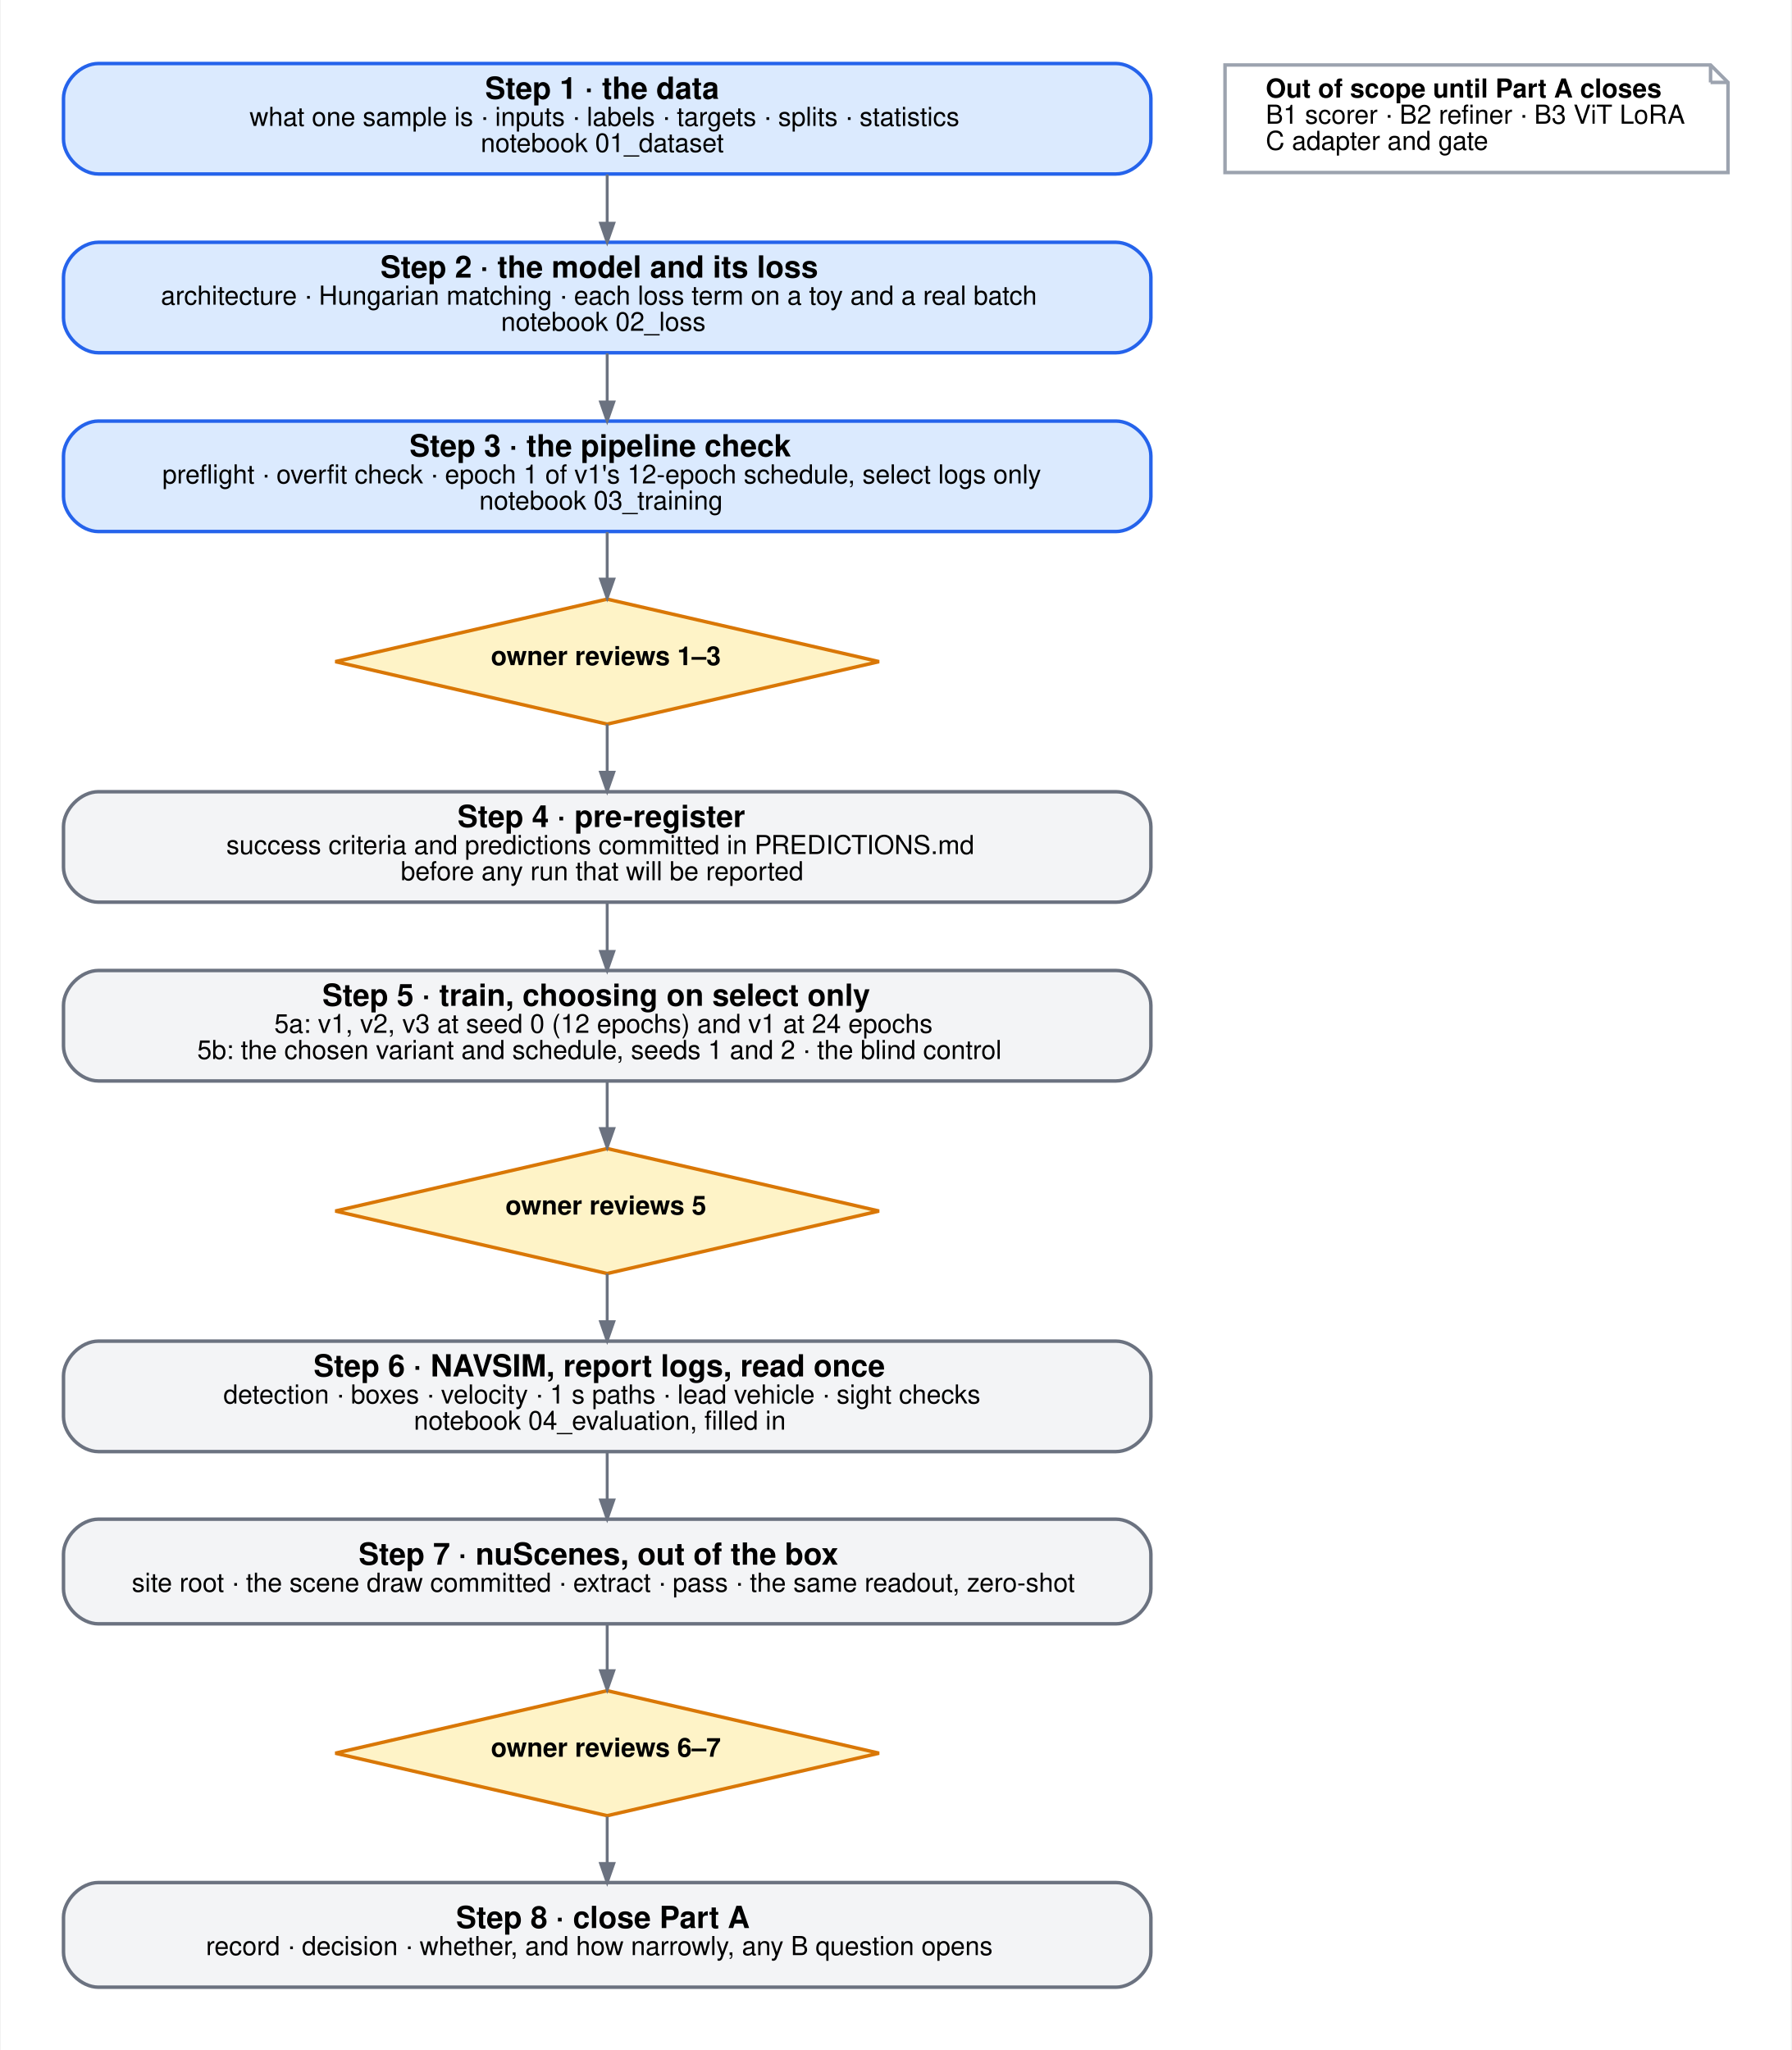
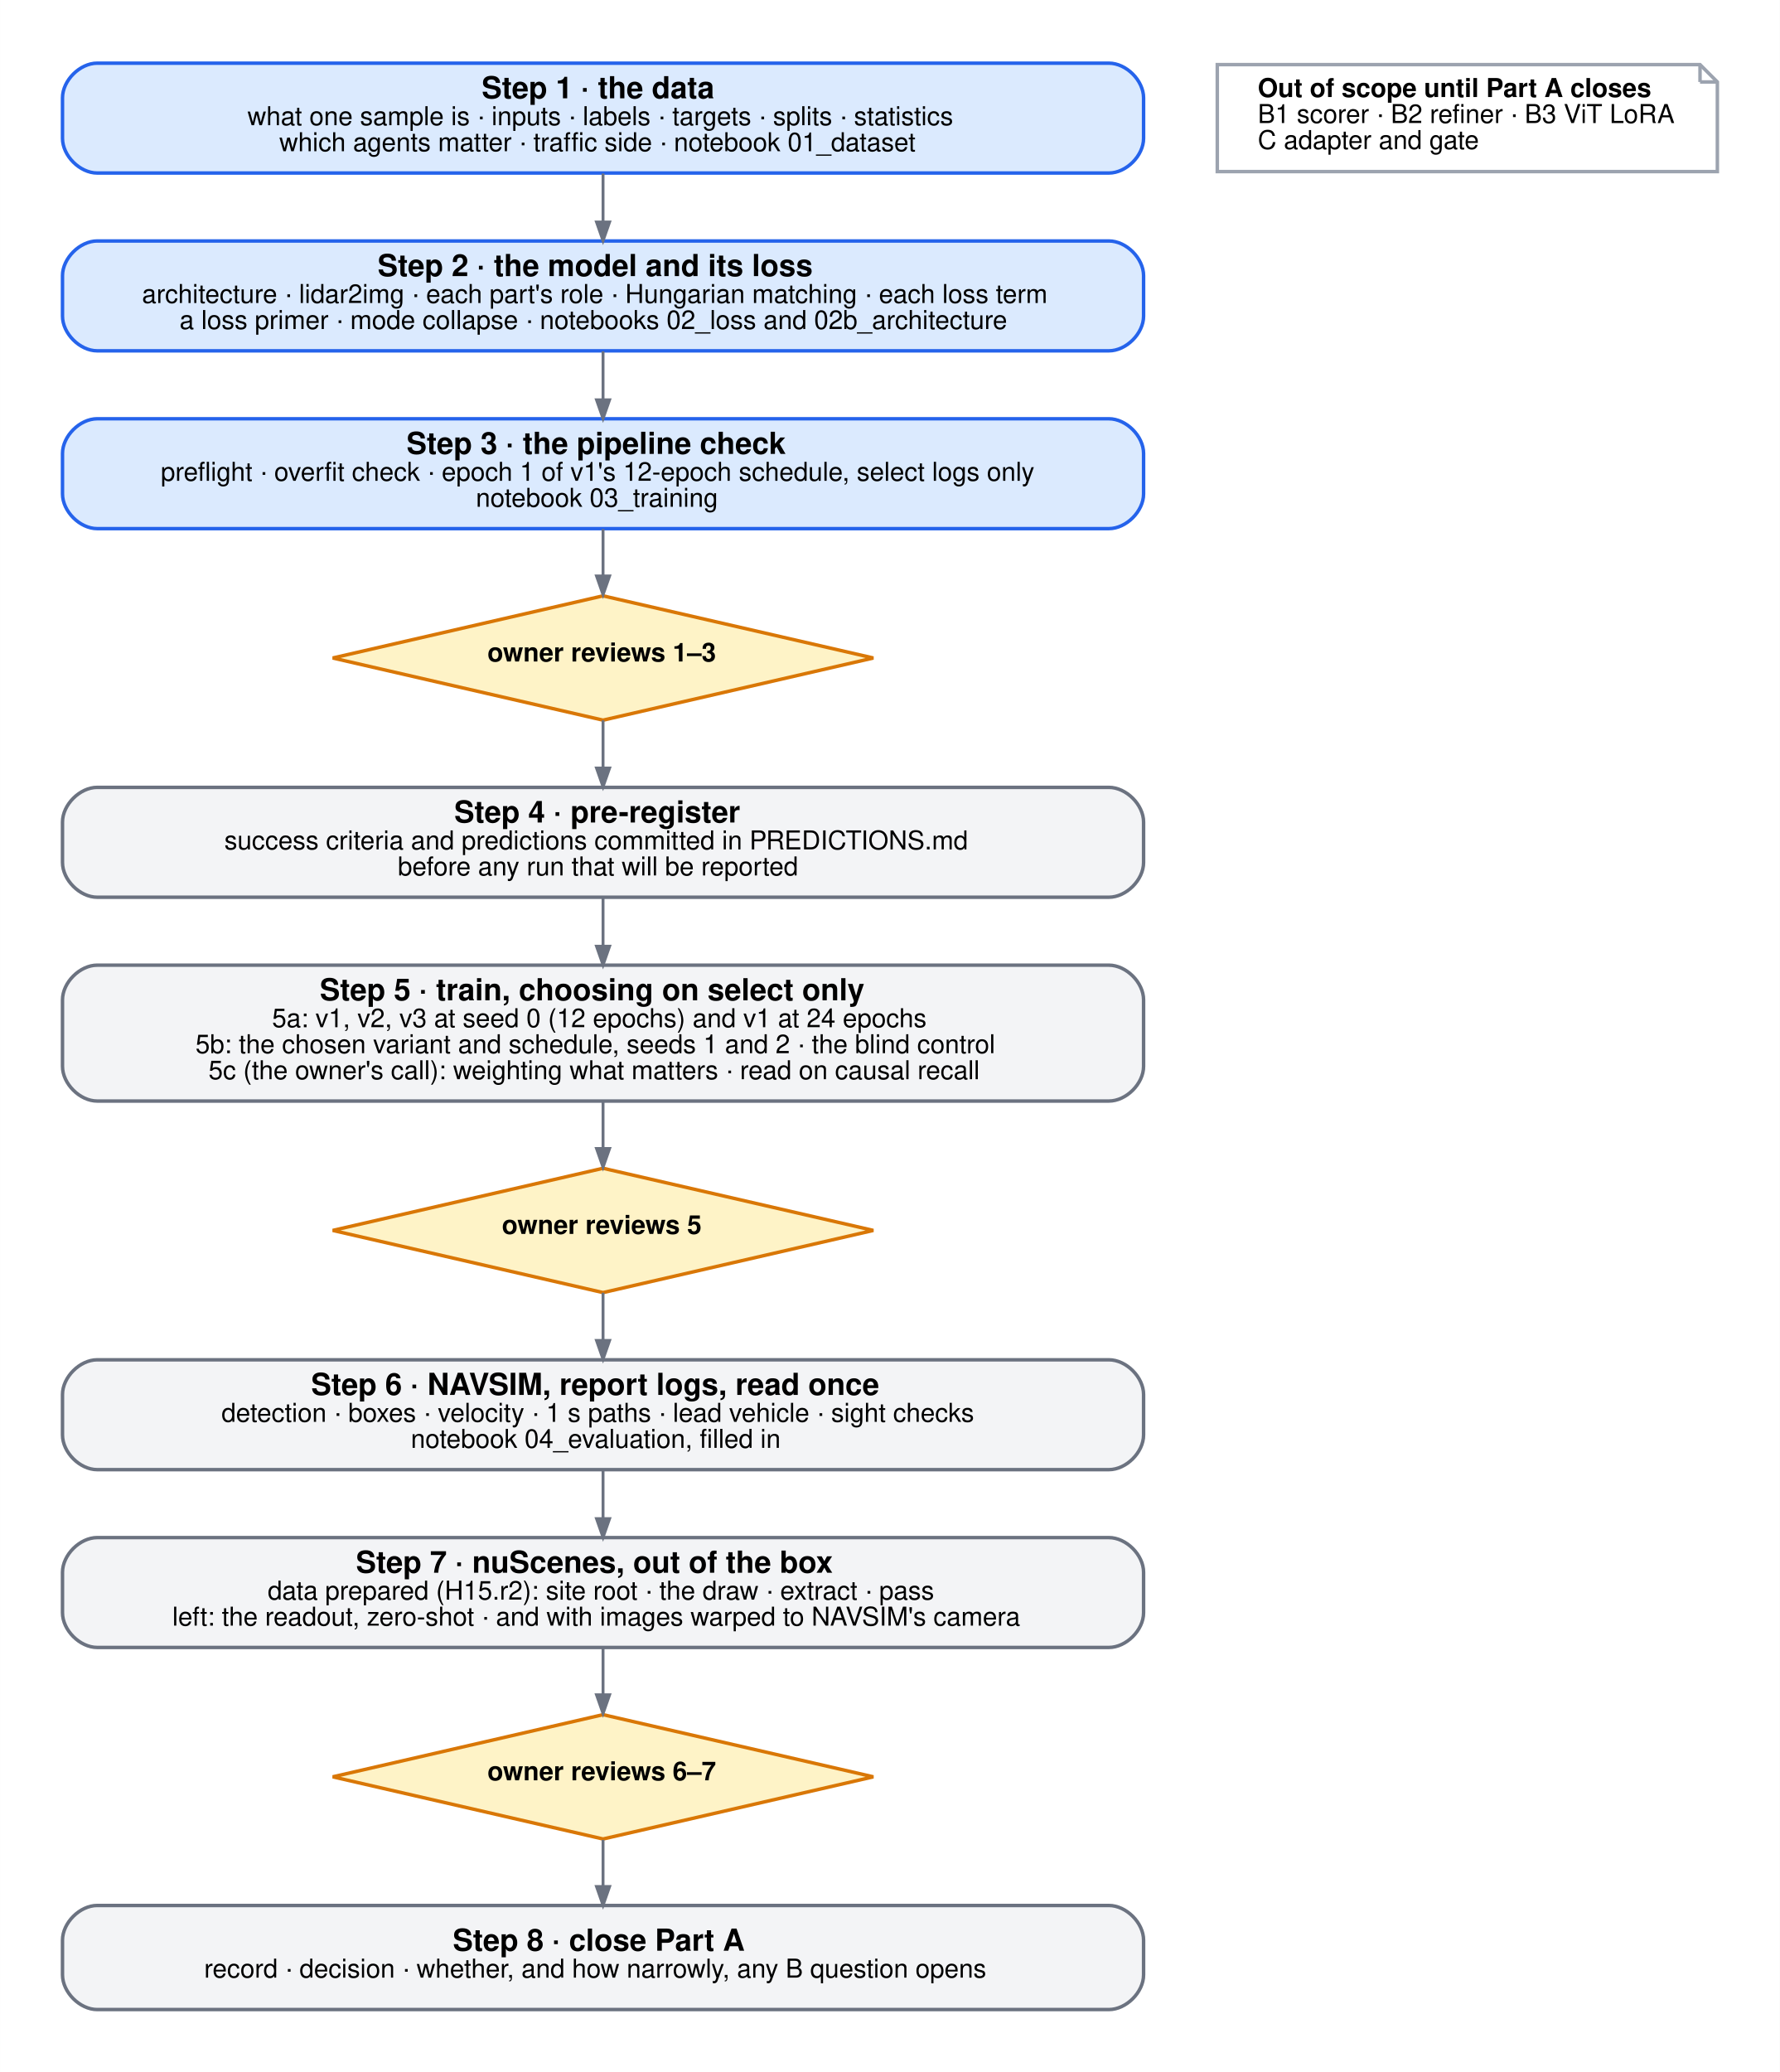
- <svg xmlns="http://www.w3.org/2000/svg" width="616pt" height="705pt" viewBox="0.00 0.00 615.70 705.20">
-   <g id="graph0" class="graph" transform="scale(1 1) rotate(0) translate(21.6 683.6)">
-     <polygon fill="white" stroke="transparent" points="-21.6,21.6 -21.6,-683.6 594.1,-683.6 594.1,21.6 -21.6,21.6" />
+ <svg xmlns="http://www.w3.org/2000/svg" width="616pt" height="717pt" viewBox="0.00 0.00 615.70 716.70">
+   <g id="graph0" class="graph" transform="scale(1 1) rotate(0) translate(21.6 695.1)">
+     <polygon fill="white" stroke="transparent" points="-21.6,21.6 -21.6,-695.1 594.1,-695.1 594.1,21.6 -21.6,21.6" />
    <g id="node1" class="node">
-       <path fill="#dbeafe" stroke="#2563eb" stroke-width="1.2" d="M362,-661.75C362,-661.75 12,-661.75 12,-661.75 6,-661.75 0,-655.75 0,-649.75 0,-649.75 0,-635.75 0,-635.75 0,-629.75 6,-623.75 12,-623.75 12,-623.75 362,-623.75 362,-623.75 368,-623.75 374,-629.75 374,-635.75 374,-635.75 374,-649.75 374,-649.75 374,-655.75 368,-661.75 362,-661.75" />
-       <text text-anchor="start" x="145" y="-649.6" font-family="Helvetica" font-weight="bold" font-size="10.50">Step 1 · the data</text>
-       <text text-anchor="start" x="64" y="-640.3" font-family="Helvetica" font-size="9.00">what one sample is · inputs · labels · targets · splits · statistics</text>
-       <text text-anchor="start" x="143.5" y="-631.3" font-family="Helvetica" font-size="9.00">notebook 01_dataset</text>
+       <path fill="#dbeafe" stroke="#2563eb" stroke-width="1.2" d="M362,-673.25C362,-673.25 12,-673.25 12,-673.25 6,-673.25 0,-667.25 0,-661.25 0,-661.25 0,-647.25 0,-647.25 0,-641.25 6,-635.25 12,-635.25 12,-635.25 362,-635.25 362,-635.25 368,-635.25 374,-641.25 374,-647.25 374,-647.25 374,-661.25 374,-661.25 374,-667.25 368,-673.25 362,-673.25" />
+       <text text-anchor="start" x="145" y="-661.1" font-family="Helvetica" font-weight="bold" font-size="10.50">Step 1 · the data</text>
+       <text text-anchor="start" x="64" y="-651.8" font-family="Helvetica" font-size="9.00">what one sample is · inputs · labels · targets · splits · statistics</text>
+       <text text-anchor="start" x="75" y="-642.8" font-family="Helvetica" font-size="9.00">which agents matter · traffic side · notebook 01_dataset</text>
    </g>
    <g id="node2" class="node">
-       <path fill="#dbeafe" stroke="#2563eb" stroke-width="1.2" d="M362,-600.25C362,-600.25 12,-600.25 12,-600.25 6,-600.25 0,-594.25 0,-588.25 0,-588.25 0,-574.25 0,-574.25 0,-568.25 6,-562.25 12,-562.25 12,-562.25 362,-562.25 362,-562.25 368,-562.25 374,-568.25 374,-574.25 374,-574.25 374,-588.25 374,-588.25 374,-594.25 368,-600.25 362,-600.25" />
-       <text text-anchor="start" x="109" y="-588.1" font-family="Helvetica" font-weight="bold" font-size="10.50">Step 2 · the model and its loss</text>
-       <text text-anchor="start" x="33.5" y="-578.8" font-family="Helvetica" font-size="9.00">architecture · Hungarian matching · each loss term on a toy and a real batch</text>
-       <text text-anchor="start" x="150.5" y="-569.8" font-family="Helvetica" font-size="9.00">notebook 02_loss</text>
+       <path fill="#dbeafe" stroke="#2563eb" stroke-width="1.2" d="M362,-611.75C362,-611.75 12,-611.75 12,-611.75 6,-611.75 0,-605.75 0,-599.75 0,-599.75 0,-585.75 0,-585.75 0,-579.75 6,-573.75 12,-573.75 12,-573.75 362,-573.75 362,-573.75 368,-573.75 374,-579.75 374,-585.75 374,-585.75 374,-599.75 374,-599.75 374,-605.75 368,-611.75 362,-611.75" />
+       <text text-anchor="start" x="109" y="-599.6" font-family="Helvetica" font-weight="bold" font-size="10.50">Step 2 · the model and its loss</text>
+       <text text-anchor="start" x="27.5" y="-590.3" font-family="Helvetica" font-size="9.00">architecture · lidar2img · each part's role · Hungarian matching · each loss term</text>
+       <text text-anchor="start" x="40.5" y="-581.3" font-family="Helvetica" font-size="9.00">a loss primer · mode collapse · notebooks 02_loss and 02b_architecture</text>
    </g>
    <g id="edge1" class="edge">
-       <path fill="none" stroke="#6b7280" d="M187,-623.57C187,-618.38 187,-612.64 187,-607.12" />
-       <polygon fill="#6b7280" stroke="#6b7280" points="189.28,-606.81 187,-600.31 184.73,-606.81 189.28,-606.81" />
+       <path fill="none" stroke="#6b7280" d="M187,-635.07C187,-629.88 187,-624.14 187,-618.62" />
+       <polygon fill="#6b7280" stroke="#6b7280" points="189.28,-618.31 187,-611.81 184.73,-618.31 189.28,-618.31" />
    </g>
    <g id="node12" class="node">
-       <polygon fill="white" stroke="#9ca3af" stroke-width="1.2" points="566.5,-661.25 399.5,-661.25 399.5,-624.25 572.5,-624.25 572.5,-655.25 566.5,-661.25" />
-       <polyline fill="none" stroke="#9ca3af" stroke-width="1.2" points="566.5,-661.25 566.5,-655.25 " />
-       <polyline fill="none" stroke="#9ca3af" stroke-width="1.2" points="572.5,-655.25 566.5,-655.25 " />
-       <text text-anchor="start" x="413.5" y="-650.05" font-family="Helvetica" font-weight="bold" font-size="9.00">Out of scope until Part A closes</text>
-       <text text-anchor="start" x="413.5" y="-641.05" font-family="Helvetica" font-size="9.00">B1 scorer · B2 refiner · B3 ViT LoRA</text>
-       <text text-anchor="start" x="413.5" y="-632.05" font-family="Helvetica" font-size="9.00">C adapter and gate</text>
+       <polygon fill="white" stroke="#9ca3af" stroke-width="1.2" points="566.5,-672.75 399.5,-672.75 399.5,-635.75 572.5,-635.75 572.5,-666.75 566.5,-672.75" />
+       <polyline fill="none" stroke="#9ca3af" stroke-width="1.2" points="566.5,-672.75 566.5,-666.75 " />
+       <polyline fill="none" stroke="#9ca3af" stroke-width="1.2" points="572.5,-666.75 566.5,-666.75 " />
+       <text text-anchor="start" x="413.5" y="-661.55" font-family="Helvetica" font-weight="bold" font-size="9.00">Out of scope until Part A closes</text>
+       <text text-anchor="start" x="413.5" y="-652.55" font-family="Helvetica" font-size="9.00">B1 scorer · B2 refiner · B3 ViT LoRA</text>
+       <text text-anchor="start" x="413.5" y="-643.55" font-family="Helvetica" font-size="9.00">C adapter and gate</text>
    </g>
    <g id="node3" class="node">
-       <path fill="#dbeafe" stroke="#2563eb" stroke-width="1.2" d="M362,-538.75C362,-538.75 12,-538.75 12,-538.75 6,-538.75 0,-532.75 0,-526.75 0,-526.75 0,-512.75 0,-512.75 0,-506.75 6,-500.75 12,-500.75 12,-500.75 362,-500.75 362,-500.75 368,-500.75 374,-506.75 374,-512.75 374,-512.75 374,-526.75 374,-526.75 374,-532.75 368,-538.75 362,-538.75" />
-       <text text-anchor="start" x="119" y="-526.6" font-family="Helvetica" font-weight="bold" font-size="10.50">Step 3 · the pipeline check</text>
-       <text text-anchor="start" x="34" y="-517.3" font-family="Helvetica" font-size="9.00">preflight · overfit check · epoch 1 of v1's 12-epoch schedule, select logs only</text>
-       <text text-anchor="start" x="143" y="-508.3" font-family="Helvetica" font-size="9.00">notebook 03_training</text>
+       <path fill="#dbeafe" stroke="#2563eb" stroke-width="1.2" d="M362,-550.25C362,-550.25 12,-550.25 12,-550.25 6,-550.25 0,-544.25 0,-538.25 0,-538.25 0,-524.25 0,-524.25 0,-518.25 6,-512.25 12,-512.25 12,-512.25 362,-512.25 362,-512.25 368,-512.25 374,-518.25 374,-524.25 374,-524.25 374,-538.25 374,-538.25 374,-544.25 368,-550.25 362,-550.25" />
+       <text text-anchor="start" x="119" y="-538.1" font-family="Helvetica" font-weight="bold" font-size="10.50">Step 3 · the pipeline check</text>
+       <text text-anchor="start" x="34" y="-528.8" font-family="Helvetica" font-size="9.00">preflight · overfit check · epoch 1 of v1's 12-epoch schedule, select logs only</text>
+       <text text-anchor="start" x="143" y="-519.8" font-family="Helvetica" font-size="9.00">notebook 03_training</text>
    </g>
    <g id="edge2" class="edge">
-       <path fill="none" stroke="#6b7280" d="M187,-562.07C187,-556.88 187,-551.14 187,-545.62" />
-       <polygon fill="#6b7280" stroke="#6b7280" points="189.28,-545.31 187,-538.81 184.73,-545.31 189.28,-545.31" />
+       <path fill="none" stroke="#6b7280" d="M187,-573.57C187,-568.38 187,-562.64 187,-557.12" />
+       <polygon fill="#6b7280" stroke="#6b7280" points="189.28,-556.81 187,-550.31 184.73,-556.81 189.28,-556.81" />
    </g>
    <g id="node4" class="node">
-       <polygon fill="#fef3c7" stroke="#d97706" stroke-width="1.2" points="187,-477.5 93.5,-456 187,-434.5 280.5,-456 187,-477.5" />
-       <text text-anchor="start" x="147" y="-454.8" font-family="Helvetica" font-weight="bold" font-size="9.00">owner reviews 1–3</text>
+       <polygon fill="#fef3c7" stroke="#d97706" stroke-width="1.2" points="187,-489 93.5,-467.5 187,-446 280.5,-467.5 187,-489" />
+       <text text-anchor="start" x="147" y="-466.3" font-family="Helvetica" font-weight="bold" font-size="9.00">owner reviews 1–3</text>
    </g>
    <g id="edge3" class="edge">
-       <path fill="none" stroke="#6b7280" d="M187,-500.56C187,-495.55 187,-490.01 187,-484.61" />
-       <polygon fill="#6b7280" stroke="#6b7280" points="189.28,-484.38 187,-477.88 184.73,-484.38 189.28,-484.38" />
+       <path fill="none" stroke="#6b7280" d="M187,-512.06C187,-507.05 187,-501.51 187,-496.11" />
+       <polygon fill="#6b7280" stroke="#6b7280" points="189.28,-495.88 187,-489.38 184.73,-495.88 189.28,-495.88" />
    </g>
    <g id="node5" class="node">
-       <path fill="#f3f4f6" stroke="#6b7280" stroke-width="1.2" d="M362,-411.25C362,-411.25 12,-411.25 12,-411.25 6,-411.25 0,-405.25 0,-399.25 0,-399.25 0,-385.25 0,-385.25 0,-379.25 6,-373.25 12,-373.25 12,-373.25 362,-373.25 362,-373.25 368,-373.25 374,-379.25 374,-385.25 374,-385.25 374,-399.25 374,-399.25 374,-405.25 368,-411.25 362,-411.25" />
-       <text text-anchor="start" x="135.5" y="-399.1" font-family="Helvetica" font-weight="bold" font-size="10.50">Step 4 · pre-register</text>
-       <text text-anchor="start" x="56" y="-389.8" font-family="Helvetica" font-size="9.00">success criteria and predictions committed in PREDICTIONS.md</text>
-       <text text-anchor="start" x="116" y="-380.8" font-family="Helvetica" font-size="9.00">before any run that will be reported</text>
+       <path fill="#f3f4f6" stroke="#6b7280" stroke-width="1.2" d="M362,-422.75C362,-422.75 12,-422.75 12,-422.75 6,-422.75 0,-416.75 0,-410.75 0,-410.75 0,-396.75 0,-396.75 0,-390.75 6,-384.75 12,-384.75 12,-384.75 362,-384.75 362,-384.75 368,-384.75 374,-390.75 374,-396.75 374,-396.75 374,-410.75 374,-410.75 374,-416.75 368,-422.75 362,-422.75" />
+       <text text-anchor="start" x="135.5" y="-410.6" font-family="Helvetica" font-weight="bold" font-size="10.50">Step 4 · pre-register</text>
+       <text text-anchor="start" x="56" y="-401.3" font-family="Helvetica" font-size="9.00">success criteria and predictions committed in PREDICTIONS.md</text>
+       <text text-anchor="start" x="116" y="-392.3" font-family="Helvetica" font-size="9.00">before any run that will be reported</text>
    </g>
    <g id="edge4" class="edge">
-       <path fill="none" stroke="#6b7280" d="M187,-434.44C187,-429.21 187,-423.53 187,-418.11" />
-       <polygon fill="#6b7280" stroke="#6b7280" points="189.28,-417.94 187,-411.44 184.73,-417.94 189.28,-417.94" />
+       <path fill="none" stroke="#6b7280" d="M187,-445.94C187,-440.71 187,-435.03 187,-429.61" />
+       <polygon fill="#6b7280" stroke="#6b7280" points="189.28,-429.44 187,-422.94 184.73,-429.44 189.28,-429.44" />
    </g>
    <g id="node6" class="node">
-       <path fill="#f3f4f6" stroke="#6b7280" stroke-width="1.2" d="M362,-349.75C362,-349.75 12,-349.75 12,-349.75 6,-349.75 0,-343.75 0,-337.75 0,-337.75 0,-323.75 0,-323.75 0,-317.75 6,-311.75 12,-311.75 12,-311.75 362,-311.75 362,-311.75 368,-311.75 374,-317.75 374,-323.75 374,-323.75 374,-337.75 374,-337.75 374,-343.75 368,-349.75 362,-349.75" />
-       <text text-anchor="start" x="89" y="-337.6" font-family="Helvetica" font-weight="bold" font-size="10.50">Step 5 · train, choosing on select only</text>
-       <text text-anchor="start" x="72.5" y="-328.3" font-family="Helvetica" font-size="9.00">5a: v1, v2, v3 at seed 0 (12 epochs) and v1 at 24 epochs</text>
-       <text text-anchor="start" x="46" y="-319.3" font-family="Helvetica" font-size="9.00">5b: the chosen variant and schedule, seeds 1 and 2 · the blind control</text>
+       <path fill="#f3f4f6" stroke="#6b7280" stroke-width="1.2" d="M362,-361.25C362,-361.25 12,-361.25 12,-361.25 6,-361.25 0,-355.25 0,-349.25 0,-349.25 0,-326.25 0,-326.25 0,-320.25 6,-314.25 12,-314.25 12,-314.25 362,-314.25 362,-314.25 368,-314.25 374,-320.25 374,-326.25 374,-326.25 374,-349.25 374,-349.25 374,-355.25 368,-361.25 362,-361.25" />
+       <text text-anchor="start" x="89" y="-349.1" font-family="Helvetica" font-weight="bold" font-size="10.50">Step 5 · train, choosing on select only</text>
+       <text text-anchor="start" x="72.5" y="-339.8" font-family="Helvetica" font-size="9.00">5a: v1, v2, v3 at seed 0 (12 epochs) and v1 at 24 epochs</text>
+       <text text-anchor="start" x="46" y="-330.8" font-family="Helvetica" font-size="9.00">5b: the chosen variant and schedule, seeds 1 and 2 · the blind control</text>
+       <text text-anchor="start" x="50.5" y="-321.8" font-family="Helvetica" font-size="9.00">5c (the owner's call): weighting what matters · read on causal recall</text>
    </g>
    <g id="edge5" class="edge">
-       <path fill="none" stroke="#6b7280" d="M187,-373.07C187,-367.88 187,-362.14 187,-356.62" />
-       <polygon fill="#6b7280" stroke="#6b7280" points="189.28,-356.31 187,-349.81 184.73,-356.31 189.28,-356.31" />
+       <path fill="none" stroke="#6b7280" d="M187,-384.58C187,-379.38 187,-373.56 187,-367.88" />
+       <polygon fill="#6b7280" stroke="#6b7280" points="189.28,-367.8 187,-361.3 184.73,-367.8 189.28,-367.8" />
    </g>
    <g id="node7" class="node">
-       <polygon fill="#fef3c7" stroke="#d97706" stroke-width="1.2" points="187,-288.5 93.5,-267 187,-245.5 280.5,-267 187,-288.5" />
-       <text text-anchor="start" x="152" y="-265.8" font-family="Helvetica" font-weight="bold" font-size="9.00">owner reviews 5</text>
+       <polygon fill="#fef3c7" stroke="#d97706" stroke-width="1.2" points="187,-291 93.5,-269.5 187,-248 280.5,-269.5 187,-291" />
+       <text text-anchor="start" x="152" y="-268.3" font-family="Helvetica" font-weight="bold" font-size="9.00">owner reviews 5</text>
    </g>
    <g id="edge6" class="edge">
-       <path fill="none" stroke="#6b7280" d="M187,-311.56C187,-306.55 187,-301.01 187,-295.61" />
-       <polygon fill="#6b7280" stroke="#6b7280" points="189.28,-295.38 187,-288.88 184.73,-295.38 189.28,-295.38" />
+       <path fill="none" stroke="#6b7280" d="M187,-313.95C187,-308.79 187,-303.26 187,-297.94" />
+       <polygon fill="#6b7280" stroke="#6b7280" points="189.28,-297.84 187,-291.34 184.73,-297.84 189.28,-297.84" />
    </g>
    <g id="node8" class="node">
-       <path fill="#f3f4f6" stroke="#6b7280" stroke-width="1.2" d="M362,-222.25C362,-222.25 12,-222.25 12,-222.25 6,-222.25 0,-216.25 0,-210.25 0,-210.25 0,-196.25 0,-196.25 0,-190.25 6,-184.25 12,-184.25 12,-184.25 362,-184.25 362,-184.25 368,-184.25 374,-190.25 374,-196.25 374,-196.25 374,-210.25 374,-210.25 374,-216.25 368,-222.25 362,-222.25" />
-       <text text-anchor="start" x="86" y="-210.1" font-family="Helvetica" font-weight="bold" font-size="10.50">Step 6 · NAVSIM, report logs, read once</text>
-       <text text-anchor="start" x="55" y="-200.8" font-family="Helvetica" font-size="9.00">detection · boxes · velocity · 1 s paths · lead vehicle · sight checks</text>
-       <text text-anchor="start" x="120.5" y="-191.8" font-family="Helvetica" font-size="9.00">notebook 04_evaluation, filled in</text>
+       <path fill="#f3f4f6" stroke="#6b7280" stroke-width="1.2" d="M362,-224.75C362,-224.75 12,-224.75 12,-224.75 6,-224.75 0,-218.75 0,-212.75 0,-212.75 0,-198.75 0,-198.75 0,-192.75 6,-186.75 12,-186.75 12,-186.75 362,-186.75 362,-186.75 368,-186.75 374,-192.75 374,-198.75 374,-198.75 374,-212.75 374,-212.75 374,-218.75 368,-224.75 362,-224.75" />
+       <text text-anchor="start" x="86" y="-212.6" font-family="Helvetica" font-weight="bold" font-size="10.50">Step 6 · NAVSIM, report logs, read once</text>
+       <text text-anchor="start" x="55" y="-203.3" font-family="Helvetica" font-size="9.00">detection · boxes · velocity · 1 s paths · lead vehicle · sight checks</text>
+       <text text-anchor="start" x="120.5" y="-194.3" font-family="Helvetica" font-size="9.00">notebook 04_evaluation, filled in</text>
    </g>
    <g id="edge7" class="edge">
-       <path fill="none" stroke="#6b7280" d="M187,-245.44C187,-240.21 187,-234.53 187,-229.11" />
-       <polygon fill="#6b7280" stroke="#6b7280" points="189.28,-228.94 187,-222.44 184.73,-228.94 189.28,-228.94" />
+       <path fill="none" stroke="#6b7280" d="M187,-247.94C187,-242.71 187,-237.03 187,-231.61" />
+       <polygon fill="#6b7280" stroke="#6b7280" points="189.28,-231.44 187,-224.94 184.73,-231.44 189.28,-231.44" />
    </g>
    <g id="node9" class="node">
-       <path fill="#f3f4f6" stroke="#6b7280" stroke-width="1.2" d="M362,-161C362,-161 12,-161 12,-161 6,-161 0,-155 0,-149 0,-149 0,-137 0,-137 0,-131 6,-125 12,-125 12,-125 362,-125 362,-125 368,-125 374,-131 374,-137 374,-137 374,-149 374,-149 374,-155 368,-161 362,-161" />
-       <text text-anchor="start" x="101.5" y="-145.35" font-family="Helvetica" font-weight="bold" font-size="10.50">Step 7 · nuScenes, out of the box</text>
-       <text text-anchor="start" x="23.5" y="-136.05" font-family="Helvetica" font-size="9.00">site root · the scene draw committed · extract · pass · the same readout, zero-shot</text>
+       <path fill="#f3f4f6" stroke="#6b7280" stroke-width="1.2" d="M362,-163.25C362,-163.25 12,-163.25 12,-163.25 6,-163.25 0,-157.25 0,-151.25 0,-151.25 0,-137.25 0,-137.25 0,-131.25 6,-125.25 12,-125.25 12,-125.25 362,-125.25 362,-125.25 368,-125.25 374,-131.25 374,-137.25 374,-137.25 374,-151.25 374,-151.25 374,-157.25 368,-163.25 362,-163.25" />
+       <text text-anchor="start" x="101.5" y="-151.1" font-family="Helvetica" font-weight="bold" font-size="10.50">Step 7 · nuScenes, out of the box</text>
+       <text text-anchor="start" x="71" y="-141.8" font-family="Helvetica" font-size="9.00">data prepared (H15.r2): site root · the draw · extract · pass</text>
+       <text text-anchor="start" x="38" y="-132.8" font-family="Helvetica" font-size="9.00">left: the readout, zero-shot · and with images warped to NAVSIM's camera</text>
    </g>
    <g id="edge8" class="edge">
-       <path fill="none" stroke="#6b7280" d="M187,-184.14C187,-178.97 187,-173.26 187,-167.81" />
-       <polygon fill="#6b7280" stroke="#6b7280" points="189.28,-167.61 187,-161.11 184.73,-167.61 189.28,-167.61" />
+       <path fill="none" stroke="#6b7280" d="M187,-186.57C187,-181.38 187,-175.64 187,-170.12" />
+       <polygon fill="#6b7280" stroke="#6b7280" points="189.28,-169.81 187,-163.31 184.73,-169.81 189.28,-169.81" />
    </g>
    <g id="node10" class="node">
      <polygon fill="#fef3c7" stroke="#d97706" stroke-width="1.2" points="187,-102 93.5,-80.5 187,-59 280.5,-80.5 187,-102" />
      <text text-anchor="start" x="147" y="-79.3" font-family="Helvetica" font-weight="bold" font-size="9.00">owner reviews 6–7</text>
    </g>
    <g id="edge9" class="edge">
-       <path fill="none" stroke="#6b7280" d="M187,-124.82C187,-119.91 187,-114.43 187,-109.06" />
-       <polygon fill="#6b7280" stroke="#6b7280" points="189.28,-108.87 187,-102.37 184.73,-108.87 189.28,-108.87" />
+       <path fill="none" stroke="#6b7280" d="M187,-125.06C187,-120.05 187,-114.51 187,-109.11" />
+       <polygon fill="#6b7280" stroke="#6b7280" points="189.28,-108.88 187,-102.38 184.73,-108.88 189.28,-108.88" />
    </g>
    <g id="node11" class="node">
      <path fill="#f3f4f6" stroke="#6b7280" stroke-width="1.2" d="M362,-36C362,-36 12,-36 12,-36 6,-36 0,-30 0,-24 0,-24 0,-12 0,-12 0,-6 6,0 12,0 12,0 362,0 362,0 368,0 374,-6 374,-12 374,-12 374,-24 374,-24 374,-30 368,-36 362,-36" />
      <text text-anchor="start" x="135" y="-20.35" font-family="Helvetica" font-weight="bold" font-size="10.50">Step 8 · close Part A</text>
      <text text-anchor="start" x="49" y="-11.05" font-family="Helvetica" font-size="9.00">record · decision · whether, and how narrowly, any B question opens</text>
    </g>
    <g id="edge10" class="edge">
      <path fill="none" stroke="#6b7280" d="M187,-58.68C187,-53.49 187,-47.89 187,-42.57" />
      <polygon fill="#6b7280" stroke="#6b7280" points="189.28,-42.55 187,-36.05 184.73,-42.55 189.28,-42.55" />
    </g>
  </g>
</svg>
